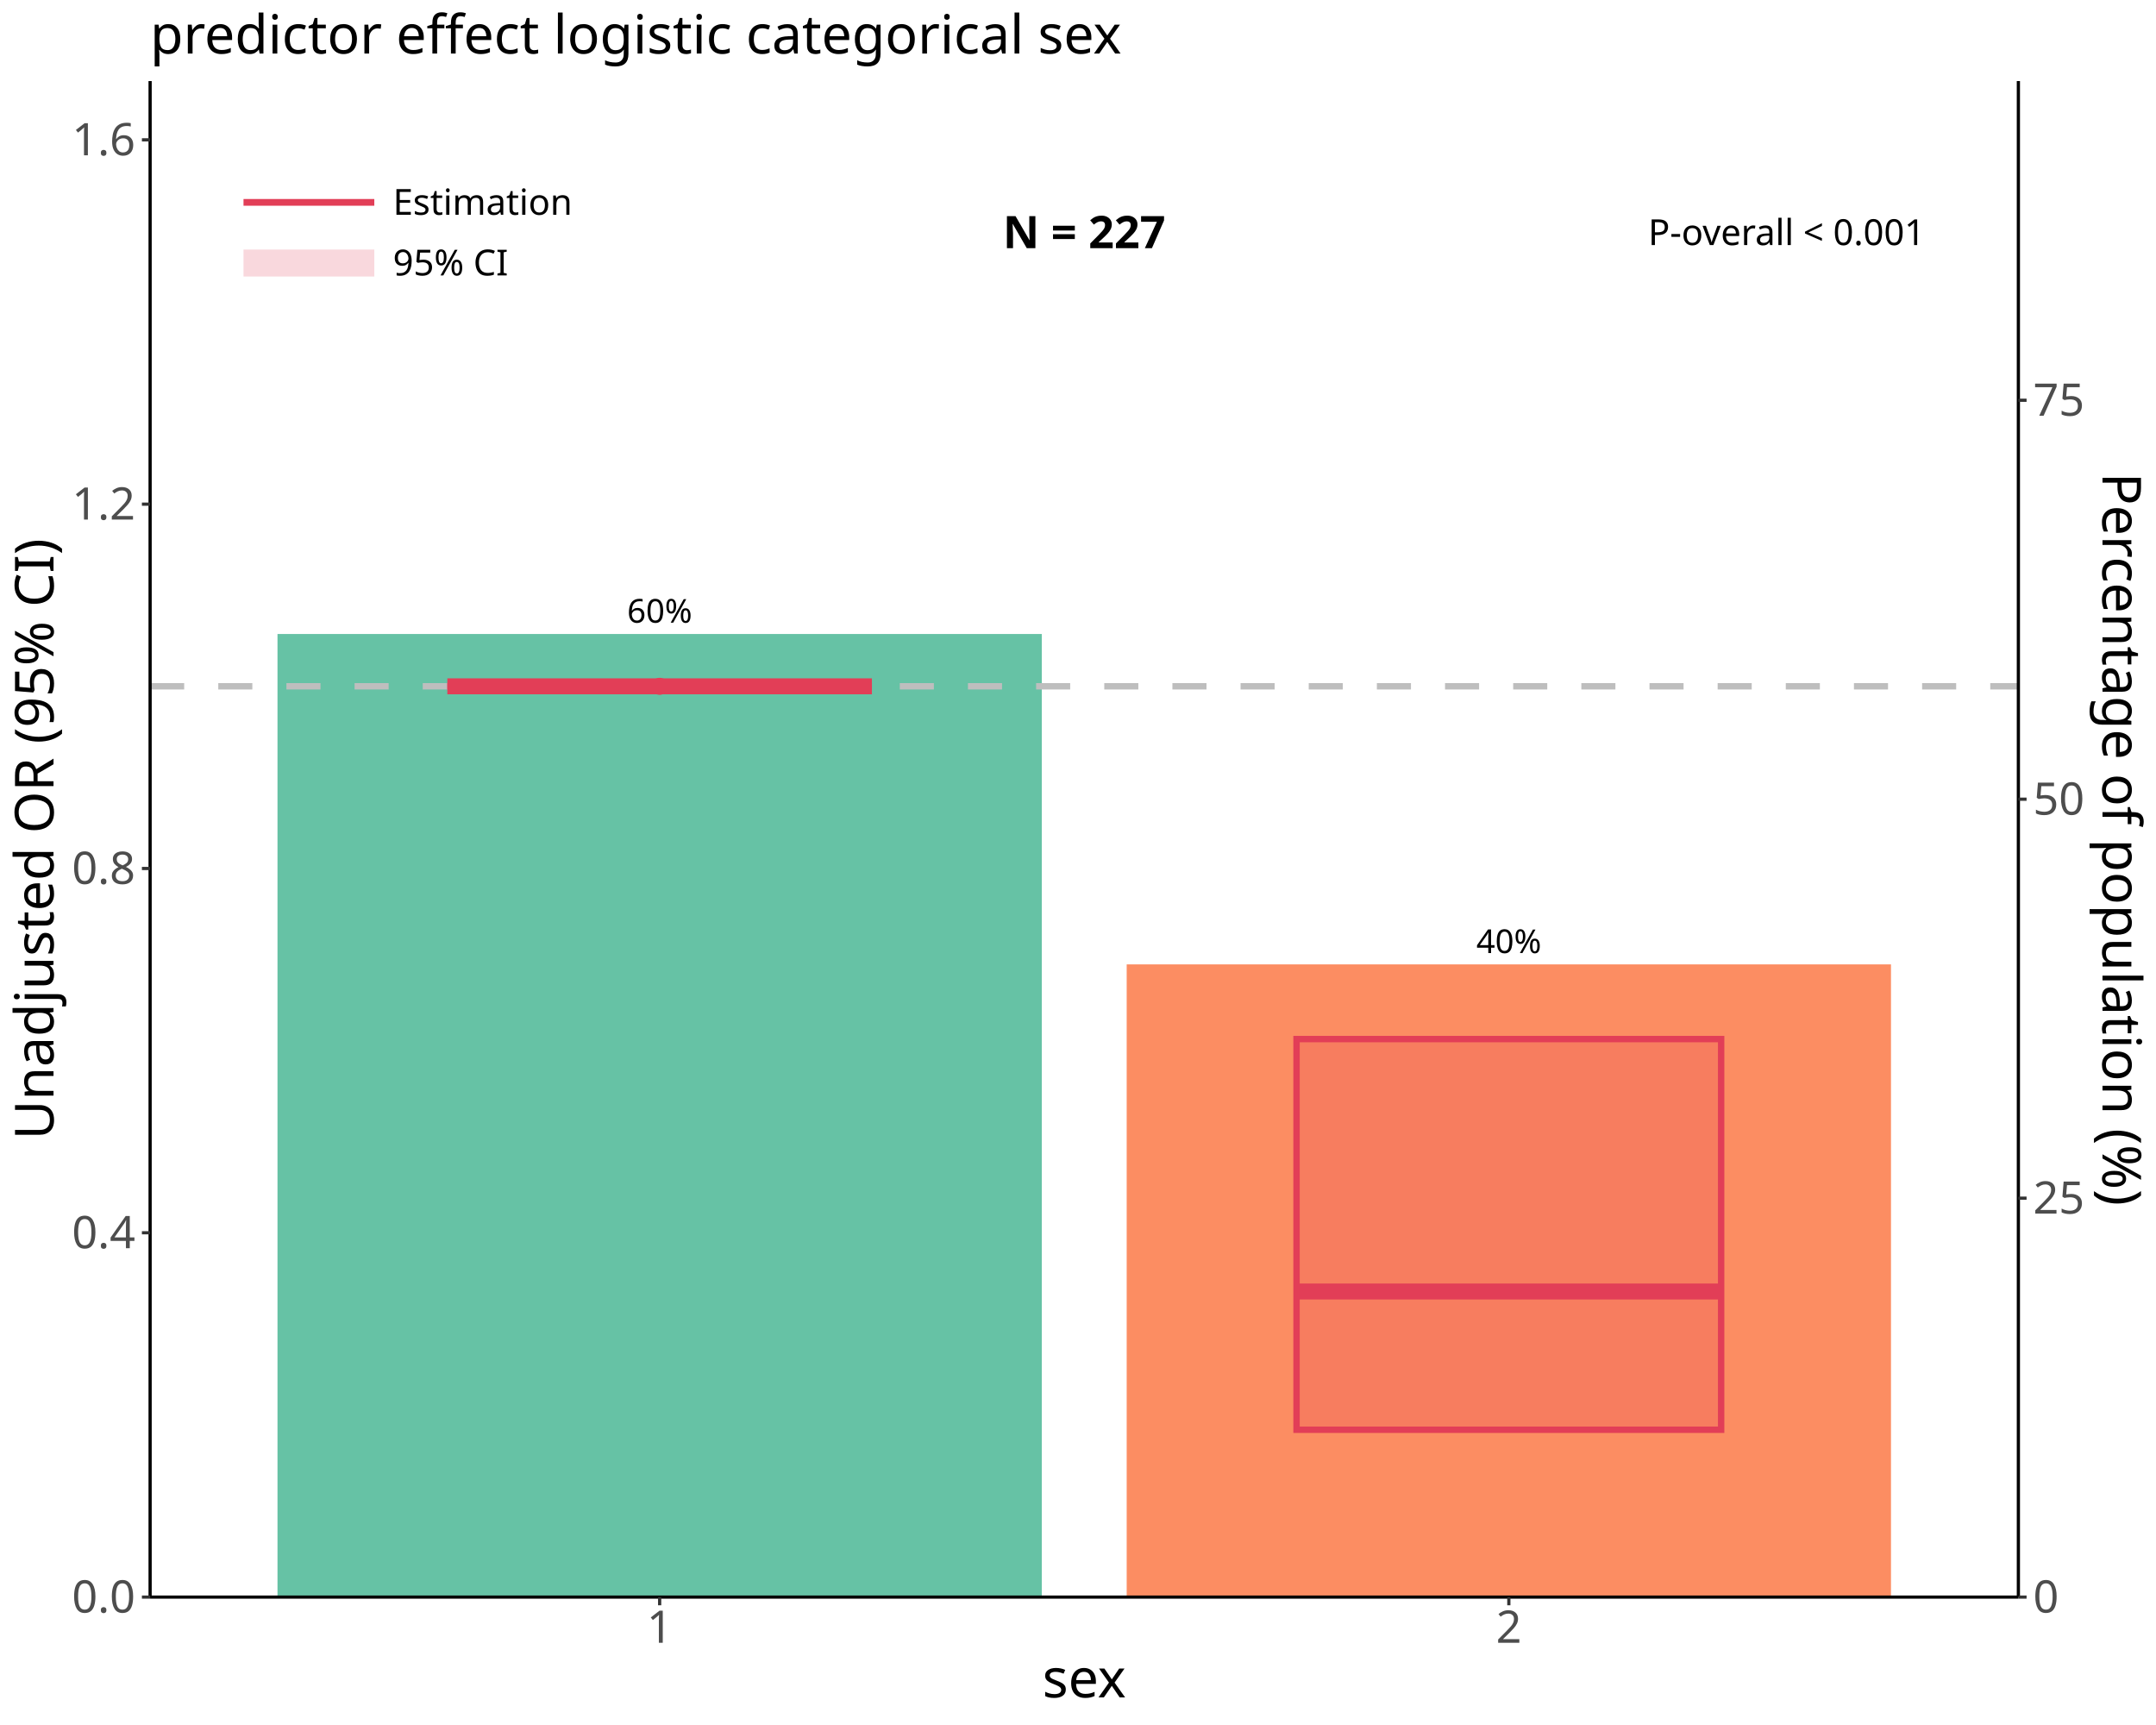
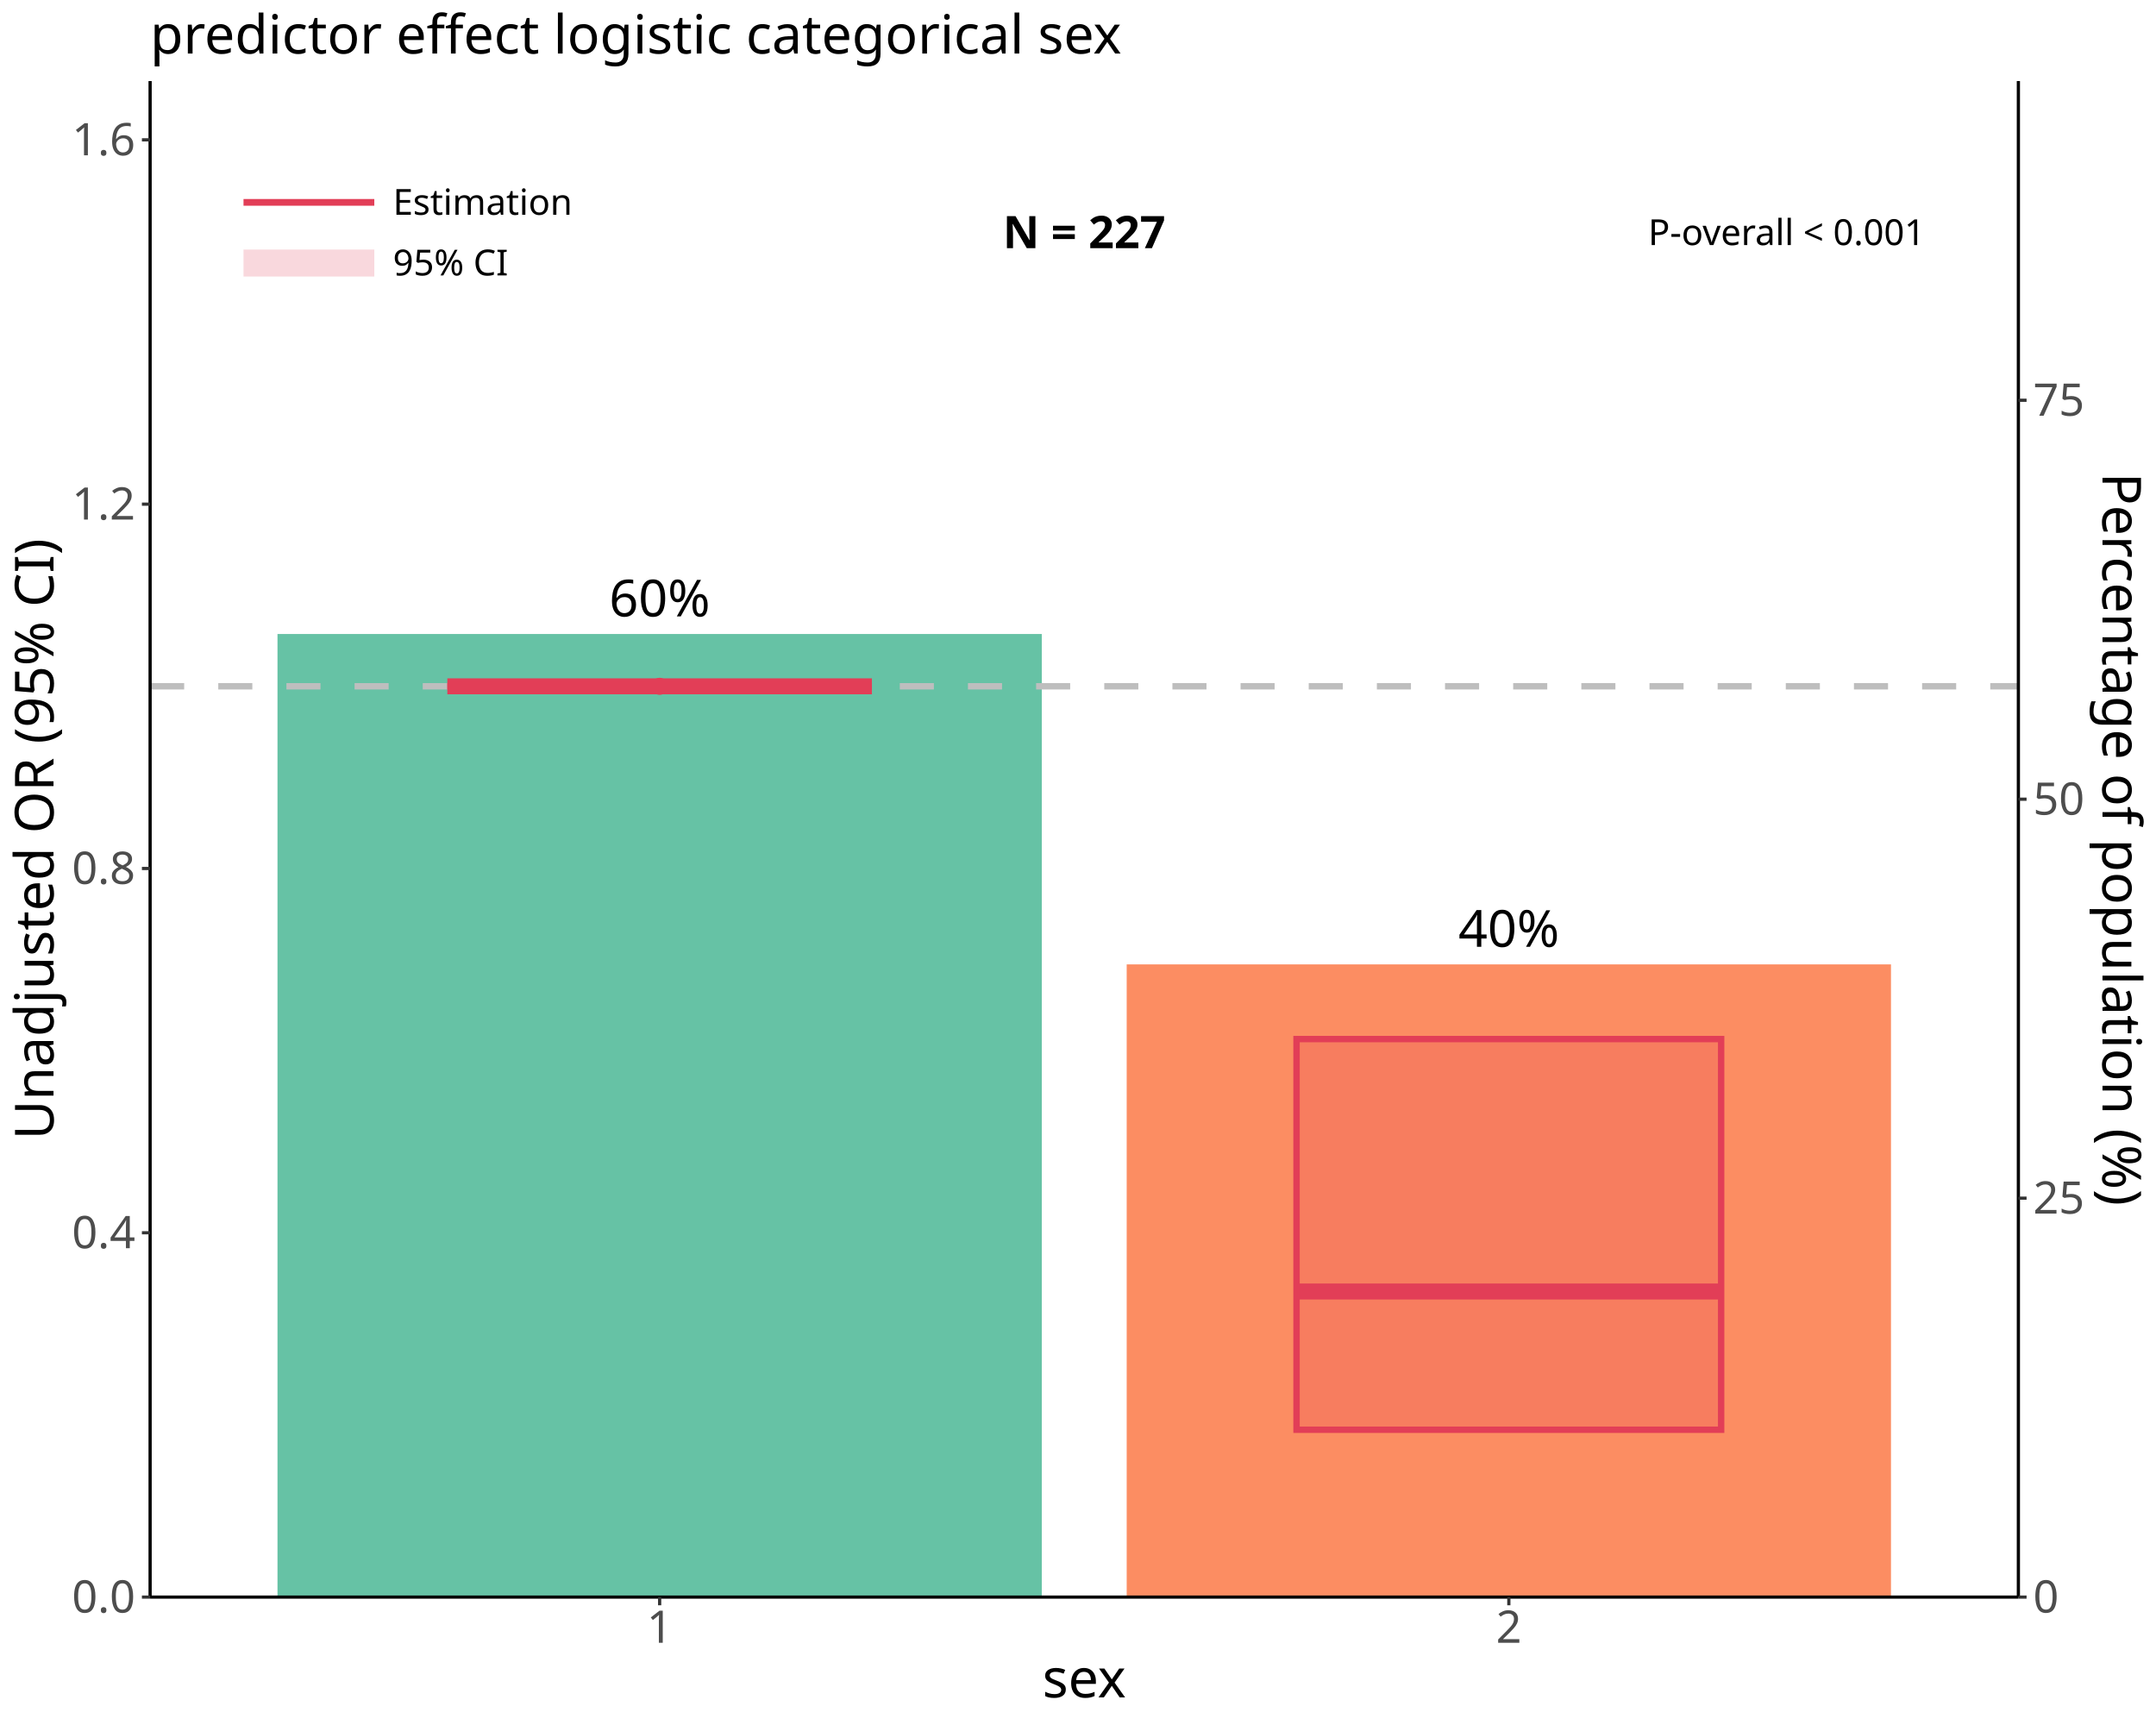
<svg xmlns="http://www.w3.org/2000/svg" class="svglite" data-engine-version="2.0" width="720.00pt" height="576.00pt" viewBox="0 0 720.00 576.00">
  <defs>
    <style type="text/css">
    .svglite line, .svglite polyline, .svglite polygon, .svglite path, .svglite rect, .svglite circle {
      fill: none;
      stroke: #000000;
      stroke-linecap: round;
      stroke-linejoin: round;
      stroke-miterlimit: 10.00;
    }
  </style>
  </defs>
  <rect width="100%" height="100%" style="stroke: none; fill: #FFFFFF;" />
  <defs>
    <clipPath id="cpMC4wMHw3MjAuMDB8MC4wMHw1NzYuMDA=">
      <rect x="0.00" y="0.00" width="720.00" height="576.00" />
    </clipPath>
  </defs>
  <g clip-path="url(#cpMC4wMHw3MjAuMDB8MC4wMHw1NzYuMDA=)">
    <rect x="0" y="0.00" width="720.00" height="576.00" style="stroke-width: 1.07; stroke: #FFFFFF; fill: #FFFFFF;" />
  </g>
  <defs>
    <clipPath id="cpNTAuMTN8Njc0LjA0fDI3LjA4fDUzMy4yOQ==">
      <rect x="50.13" y="27.08" width="623.91" height="506.20" />
    </clipPath>
  </defs>
  <g clip-path="url(#cpNTAuMTN8Njc0LjA0fDI3LjA4fDUzMy4yOQ==)">
    <rect x="50.13" y="27.08" width="623.91" height="506.20" style="stroke-width: 1.07; stroke: none; fill: #FFFFFF;" />
    <rect x="92.67" y="211.70" width="255.24" height="321.59" style="stroke-width: 1.07; stroke: none; stroke-linecap: butt; stroke-linejoin: miter; fill: #66C2A5;" />
    <rect x="376.26" y="322.03" width="255.24" height="211.26" style="stroke-width: 1.07; stroke: none; stroke-linecap: butt; stroke-linejoin: miter; fill: #FC8D62;" />
-     <text x="220.29" y="207.92" text-anchor="middle" style="font-size: 11.00px; font-family: sans;" textLength="22.02px" lengthAdjust="spacingAndGlyphs">60%</text>
-     <text x="503.88" y="318.24" text-anchor="middle" style="font-size: 11.00px; font-family: sans;" textLength="22.02px" lengthAdjust="spacingAndGlyphs">40%</text>
    <line x1="50.13" y1="229.17" x2="674.04" y2="229.17" style="stroke-width: 2.13; stroke: #BEBEBE; stroke-dasharray: 11.38,11.38; stroke-linecap: butt;" />
    <circle cx="220.29" cy="229.17" r="2.49" style="stroke-width: 0.71; stroke: #E23E57; fill: #E23E57;" />
    <polygon points="149.39,229.17 149.39,229.17 291.18,229.17 291.18,229.17 149.39,229.17 " style="stroke-width: 2.13; stroke: #E23E57; stroke-linecap: butt; stroke-linejoin: miter; fill: #E23E57; fill-opacity: 0.20;" />
    <polygon points="432.98,346.96 432.98,477.41 574.78,477.41 574.78,346.96 432.98,346.96 " style="stroke-width: 2.13; stroke: #E23E57; stroke-linecap: butt; stroke-linejoin: miter; fill: #E23E57; fill-opacity: 0.20;" />
    <line x1="149.39" y1="229.17" x2="291.18" y2="229.17" style="stroke-width: 5.33; stroke: #E23E57; stroke-linecap: butt; stroke-linejoin: miter;" />
    <line x1="432.98" y1="431.25" x2="574.78" y2="431.25" style="stroke-width: 5.33; stroke: #E23E57; stroke-linecap: butt; stroke-linejoin: miter;" />
+     <text x="220.29" y="205.83" text-anchor="middle" style="font-size: 17.07px; font-family: sans;" textLength="34.17px" lengthAdjust="spacingAndGlyphs">60%</text>
+     <text x="503.88" y="316.15" text-anchor="middle" style="font-size: 17.07px; font-family: sans;" textLength="34.17px" lengthAdjust="spacingAndGlyphs">40%</text>
    <text x="642.84" y="81.83" text-anchor="end" style="font-size: 12.00px; font-family: sans;" textLength="91.07px" lengthAdjust="spacingAndGlyphs">P-overall &lt; 0.001</text>
    <line x1="81.32" y1="67.58" x2="125.00" y2="67.58" style="stroke-width: 2.25; stroke: #E23E57; stroke-linecap: butt;" />
    <line x1="81.32" y1="87.83" x2="125.00" y2="87.83" style="stroke-width: 9.00; stroke: #E23E57; stroke-opacity: 0.20; stroke-linecap: butt;" />
    <text x="131.24" y="71.71" style="font-size: 12.00px; font-family: sans;" textLength="56.03px" lengthAdjust="spacingAndGlyphs">Estimation</text>
    <text x="131.24" y="91.96" style="font-size: 12.00px; font-family: sans;" textLength="39.36px" lengthAdjust="spacingAndGlyphs">95% CI</text>
    <text x="362.08" y="82.87" text-anchor="middle" style="font-size: 15.00px; font-weight: bold; font-family: sans;" textLength="52.97px" lengthAdjust="spacingAndGlyphs">N = 227</text>
  </g>
  <g clip-path="url(#cpMC4wMHw3MjAuMDB8MC4wMHw1NzYuMDA=)">
    <polyline points="50.13,533.29 50.13,27.08 " style="stroke-width: 1.07; stroke-linecap: butt;" />
    <text x="45.20" y="538.45" text-anchor="end" style="font-size: 15.00px; fill: #4D4D4D; font-family: sans;" textLength="20.85px" lengthAdjust="spacingAndGlyphs">0.0</text>
    <text x="45.20" y="416.80" text-anchor="end" style="font-size: 15.00px; fill: #4D4D4D; font-family: sans;" textLength="20.85px" lengthAdjust="spacingAndGlyphs">0.4</text>
    <text x="45.20" y="295.15" text-anchor="end" style="font-size: 15.00px; fill: #4D4D4D; font-family: sans;" textLength="20.85px" lengthAdjust="spacingAndGlyphs">0.8</text>
    <text x="45.20" y="173.50" text-anchor="end" style="font-size: 15.00px; fill: #4D4D4D; font-family: sans;" textLength="20.85px" lengthAdjust="spacingAndGlyphs">1.2</text>
    <text x="45.20" y="51.85" text-anchor="end" style="font-size: 15.00px; fill: #4D4D4D; font-family: sans;" textLength="20.85px" lengthAdjust="spacingAndGlyphs">1.6</text>
    <polyline points="47.39,533.29 50.13,533.29 " style="stroke-width: 1.07; stroke: #333333; stroke-linecap: butt;" />
    <polyline points="47.39,411.64 50.13,411.64 " style="stroke-width: 1.07; stroke: #333333; stroke-linecap: butt;" />
    <polyline points="47.39,289.99 50.13,289.99 " style="stroke-width: 1.07; stroke: #333333; stroke-linecap: butt;" />
    <polyline points="47.39,168.34 50.13,168.34 " style="stroke-width: 1.07; stroke: #333333; stroke-linecap: butt;" />
    <polyline points="47.39,46.69 50.13,46.69 " style="stroke-width: 1.07; stroke: #333333; stroke-linecap: butt;" />
    <polyline points="674.04,533.29 674.04,27.08 " style="stroke-width: 1.07; stroke-linecap: butt;" />
    <polyline points="676.78,533.29 674.04,533.29 " style="stroke-width: 1.07; stroke: #333333; stroke-linecap: butt;" />
    <polyline points="676.78,400.08 674.04,400.08 " style="stroke-width: 1.07; stroke: #333333; stroke-linecap: butt;" />
    <polyline points="676.78,266.86 674.04,266.86 " style="stroke-width: 1.07; stroke: #333333; stroke-linecap: butt;" />
    <polyline points="676.78,133.65 674.04,133.65 " style="stroke-width: 1.07; stroke: #333333; stroke-linecap: butt;" />
    <text x="678.97" y="538.45" style="font-size: 15.00px; fill: #4D4D4D; font-family: sans;" textLength="8.34px" lengthAdjust="spacingAndGlyphs">0</text>
    <text x="678.97" y="405.24" style="font-size: 15.00px; fill: #4D4D4D; font-family: sans;" textLength="16.69px" lengthAdjust="spacingAndGlyphs">25</text>
    <text x="678.97" y="272.03" style="font-size: 15.00px; fill: #4D4D4D; font-family: sans;" textLength="16.69px" lengthAdjust="spacingAndGlyphs">50</text>
    <text x="678.97" y="138.81" style="font-size: 15.00px; fill: #4D4D4D; font-family: sans;" textLength="16.69px" lengthAdjust="spacingAndGlyphs">75</text>
    <polyline points="50.13,533.29 674.04,533.29 " style="stroke-width: 1.07; stroke-linecap: butt;" />
    <polyline points="220.29,536.03 220.29,533.29 " style="stroke-width: 1.07; stroke: #333333; stroke-linecap: butt;" />
    <polyline points="503.88,536.03 503.88,533.29 " style="stroke-width: 1.07; stroke: #333333; stroke-linecap: butt;" />
    <text x="220.29" y="548.54" text-anchor="middle" style="font-size: 15.00px; fill: #4D4D4D; font-family: sans;" textLength="8.34px" lengthAdjust="spacingAndGlyphs">1</text>
    <text x="503.88" y="548.54" text-anchor="middle" style="font-size: 15.00px; fill: #4D4D4D; font-family: sans;" textLength="8.34px" lengthAdjust="spacingAndGlyphs">2</text>
    <text x="362.08" y="566.78" text-anchor="middle" style="font-size: 18.00px; font-family: sans;" textLength="28.03px" lengthAdjust="spacingAndGlyphs">sex</text>
    <text transform="translate(17.87,280.19) rotate(-90)" text-anchor="middle" style="font-size: 18.00px; font-family: sans;" textLength="199.11px" lengthAdjust="spacingAndGlyphs">Unadjusted OR (95% CI)</text>
    <text transform="translate(702.13,280.19) rotate(90)" text-anchor="middle" style="font-size: 18.00px; font-family: sans;" textLength="233.16px" lengthAdjust="spacingAndGlyphs">Percentage of population (%)</text>
    <text x="50.13" y="17.87" style="font-size: 18.00px; font-family: sans;" textLength="304.18px" lengthAdjust="spacingAndGlyphs">predictor effect logistic categorical sex</text>
  </g>
</svg>
